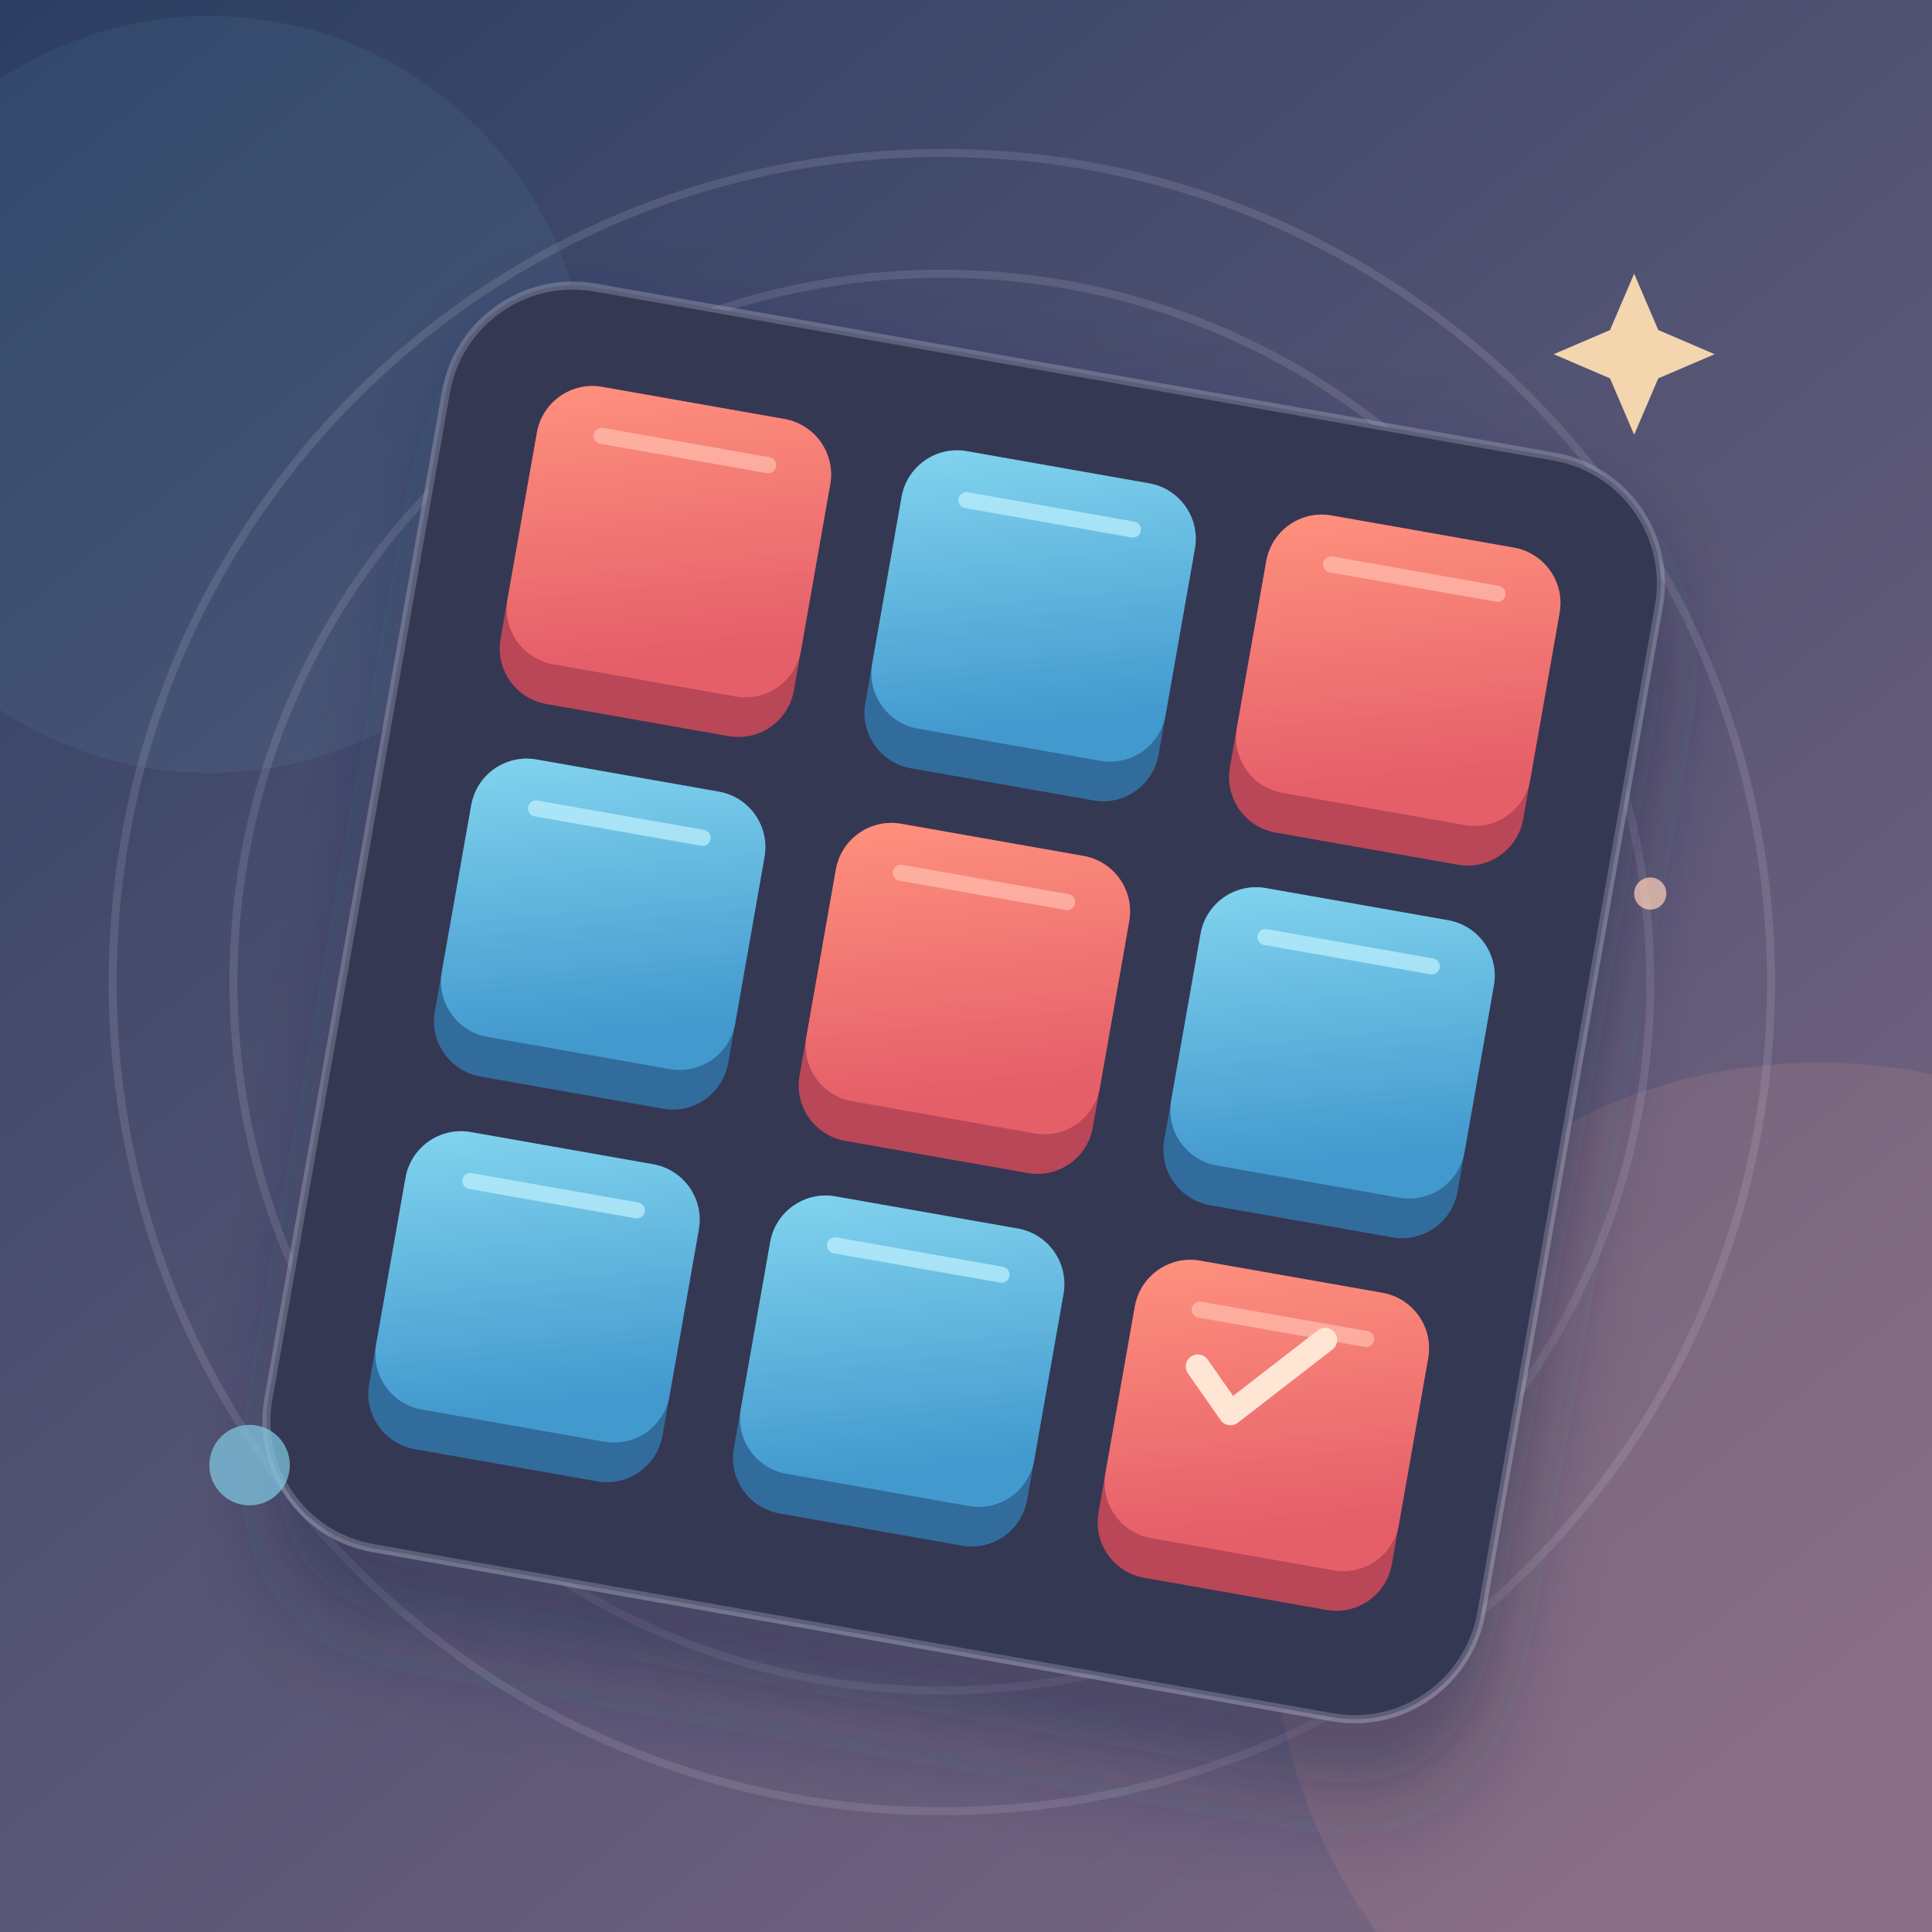
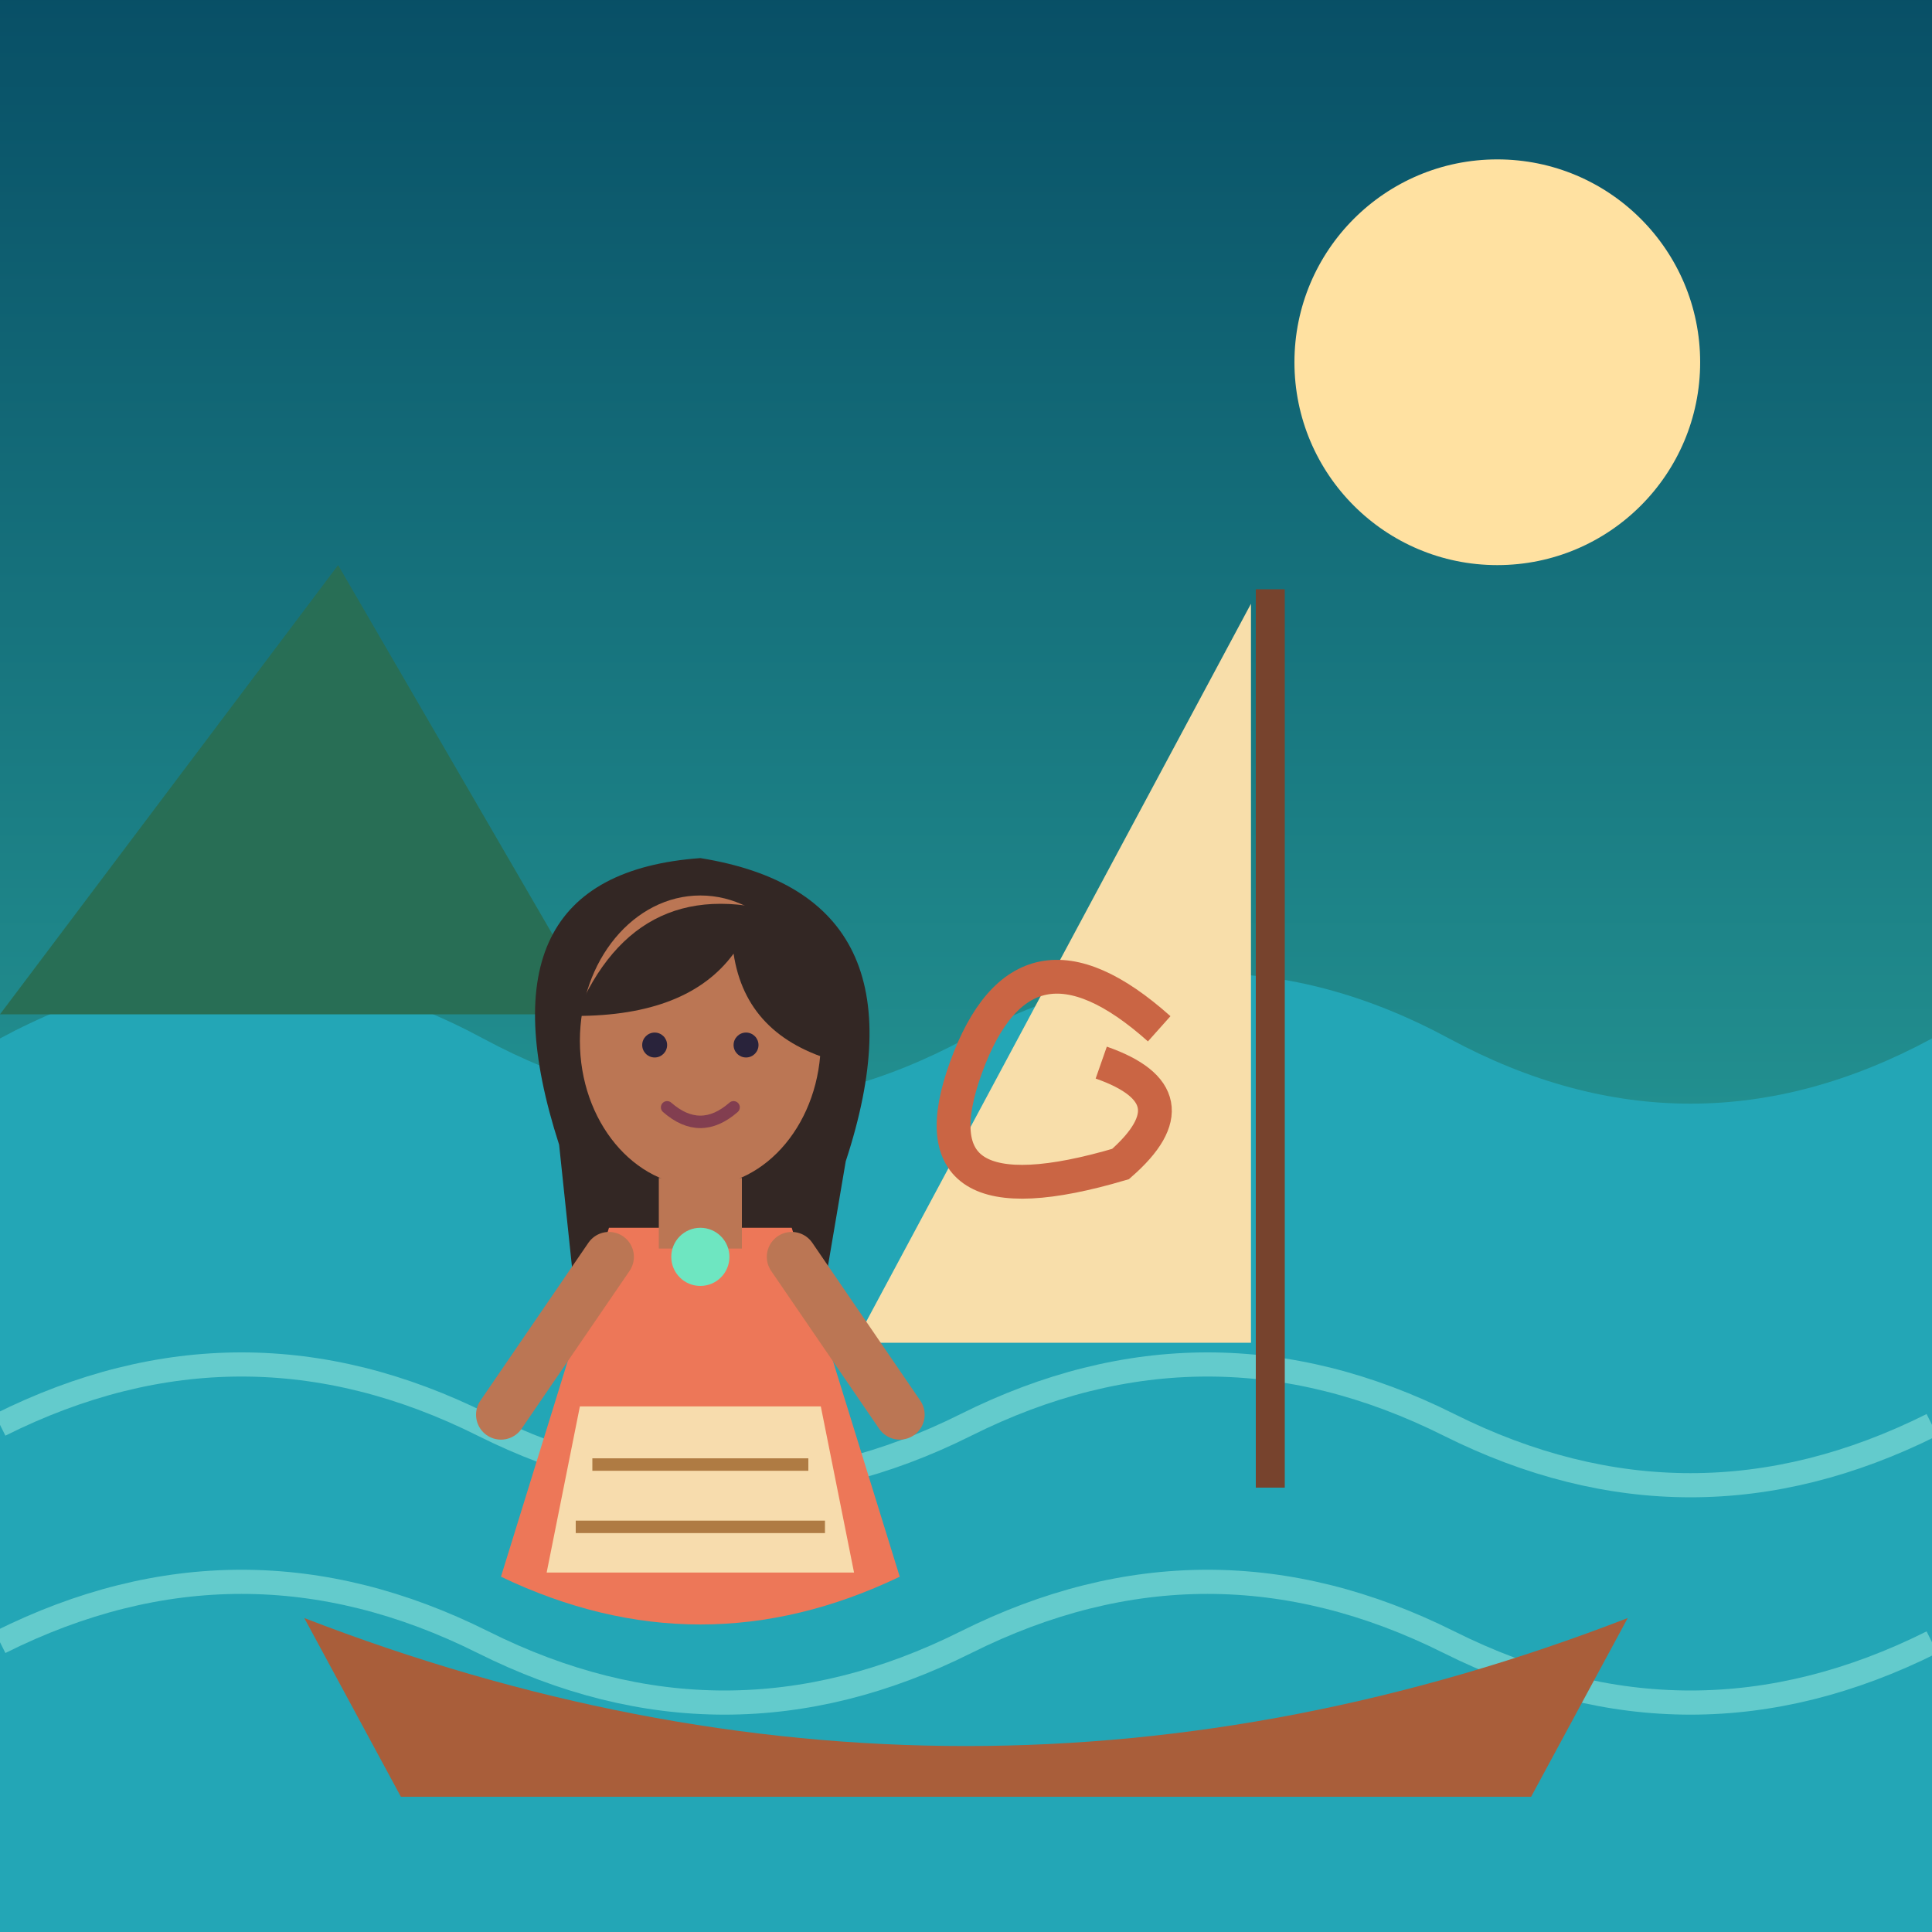
- <svg xmlns="http://www.w3.org/2000/svg" width="240" height="240" viewBox="0 0 240 240">
+ <svg xmlns="http://www.w3.org/2000/svg" viewBox="0 0 400 400">
  <defs>
-     <linearGradient id="sky" x2=".8" y2="1">
-       <stop stop-color="#2b3e62" />
-       <stop offset="1" stop-color="#786682" />
+     <linearGradient id="sea" x2="0" y2="1">
+       <stop stop-color="#084f66" />
+       <stop offset="1" stop-color="#35bfae" />
    </linearGradient>
-     <linearGradient id="red" x2=".3" y2="1">
-       <stop stop-color="#ff927e" />
-       <stop offset="1" stop-color="#e55e69" />
-     </linearGradient>
-     <linearGradient id="blue" x2=".3" y2="1">
-       <stop stop-color="#83d5ef" />
-       <stop offset="1" stop-color="#4299ce" />
-     </linearGradient>
-     <filter id="shadow" x="-40%" y="-40%" width="180%" height="180%">
-       <feDropShadow dy="8" stdDeviation="6" flood-color="#1a2848" flood-opacity=".5" />
-     </filter>
-     <g id="r">
-       <rect width="37" height="40" rx="7" fill="#b94658" />
-       <rect width="37" height="35" rx="7" fill="url(#red)" />
-       <path d="M8 6h21" stroke="#ffc5b4" stroke-width="2" stroke-linecap="round" opacity=".65" />
+   </defs>
+   <path fill="url(#sea)" d="M0 0h400v400H0z" />
+   <circle cx="310" cy="75" r="42" fill="#ffe1a1" />
+   <path d="M0 215q50-27 100 0t100 0 100 0 100 0v185H0z" fill="#23a6b6" />
+   <path d="M0 295q50-25 100 0t100 0 100 0 100 0m-400 45q50-25 100 0t100 0 100 0 100 0" fill="none" stroke="#a4efe1" stroke-width="5" opacity=".5" />
+   <path d="M0 210l70-93 54 93z" fill="#286e55" />
+   <path d="M63 335Q200 388 337 335l-20 37H83z" fill="#a95e3a" />
+   <path d="M263 308V122" stroke="#77432d" stroke-width="6" />
+   <path d="M259 125L177 278h82Z" fill="#f8deaa" />
+   <path d="M240 213q-28-25-40 8t32 20q16-14-4-21" fill="none" stroke="#ca6544" stroke-width="7" />
+   <g transform="translate(145 237) scale(.86)">
+     <path d="M-34 0Q-55-65 0-69Q56-60 35 4L26 57H-28Z" fill="#332724" />
+     <path d="M-22 20L-48 104Q0 127 48 104L22 20Z" fill="#ed7758" />
+     <path d="M-22 27L-48 65M22 27L48 65" stroke="#bb7654" stroke-width="12" stroke-linecap="round" />
+     <path d="M-10 8V25H10V8" fill="#bb7654" />
+     <ellipse cy="-25" rx="29" ry="35" fill="#bb7654" />
+     <path d="M-30-31Q-15-67 22-55L33-20Q11-26 8-46Q-3-31-30-31" fill="#332724" />
+     <g fill="#29233b">
+       <circle cx="-11" cy="-24" r="3" />
+       <circle cx="11" cy="-24" r="3" />
    </g>
-     <g id="b">
-       <rect width="37" height="40" rx="7" fill="#326c9c" />
-       <rect width="37" height="35" rx="7" fill="url(#blue)" />
-       <path d="M8 6h21" stroke="#c7f5ff" stroke-width="2" stroke-linecap="round" opacity=".65" />
-     </g>
-   </defs>
-   <path fill="url(#sky)" d="M0 0h240v240H0z" />
-   <circle cx="26" cy="49" r="47" fill="#78c2df" opacity=".08" />
-   <circle cx="226" cy="200" r="68" fill="#ffad98" opacity=".12" />
-   <g stroke="#ecdfef" fill="none" opacity=".13">
-     <circle cx="117" cy="122" r="103" />
-     <circle cx="117" cy="122" r="88" />
+     <path d="M-8-9Q0-2 8-9" fill="none" stroke="#823e50" stroke-width="3" stroke-linecap="round" />
+     <path d="M-29 63h58l8 40h-74z" fill="#f7dcad" />
+     <path d="M-26 77h52m-56 15h60" stroke="#af7b43" stroke-width="3" />
+     <circle cy="27" r="7" fill="#6ee6c1" />
  </g>
-   <g transform="rotate(10 120 120)" filter="url(#shadow)">
-     <rect x="44" y="45" width="153" height="159" rx="16" fill="#343752" stroke="#a7aac1" stroke-opacity=".35" />
-     <g transform="translate(56 57)">
-       <use href="#r" />
-       <use href="#b" x="46" />
-       <use href="#r" x="92" />
-       <use href="#b" y="47" />
-       <use href="#r" x="46" y="47" />
-       <use href="#b" x="92" y="47" />
-       <use href="#b" y="94" />
-       <use href="#b" x="46" y="94" />
-       <use href="#r" x="92" y="94" />
-     </g>
-     <path d="m157 164 5 5 10-11" fill="none" stroke="#ffe5d4" stroke-width="3" stroke-linecap="round" stroke-linejoin="round" />
-   </g>
-   <path d="m203 34 3 7 7 3-7 3-3 7-3-7-7-3 7-3Z" fill="#f3d5ae" />
-   <circle cx="31" cy="182" r="5" fill="#82cce6" opacity=".7" />
-   <circle cx="205" cy="111" r="2" fill="#ffd1b8" opacity=".7" />
</svg>
